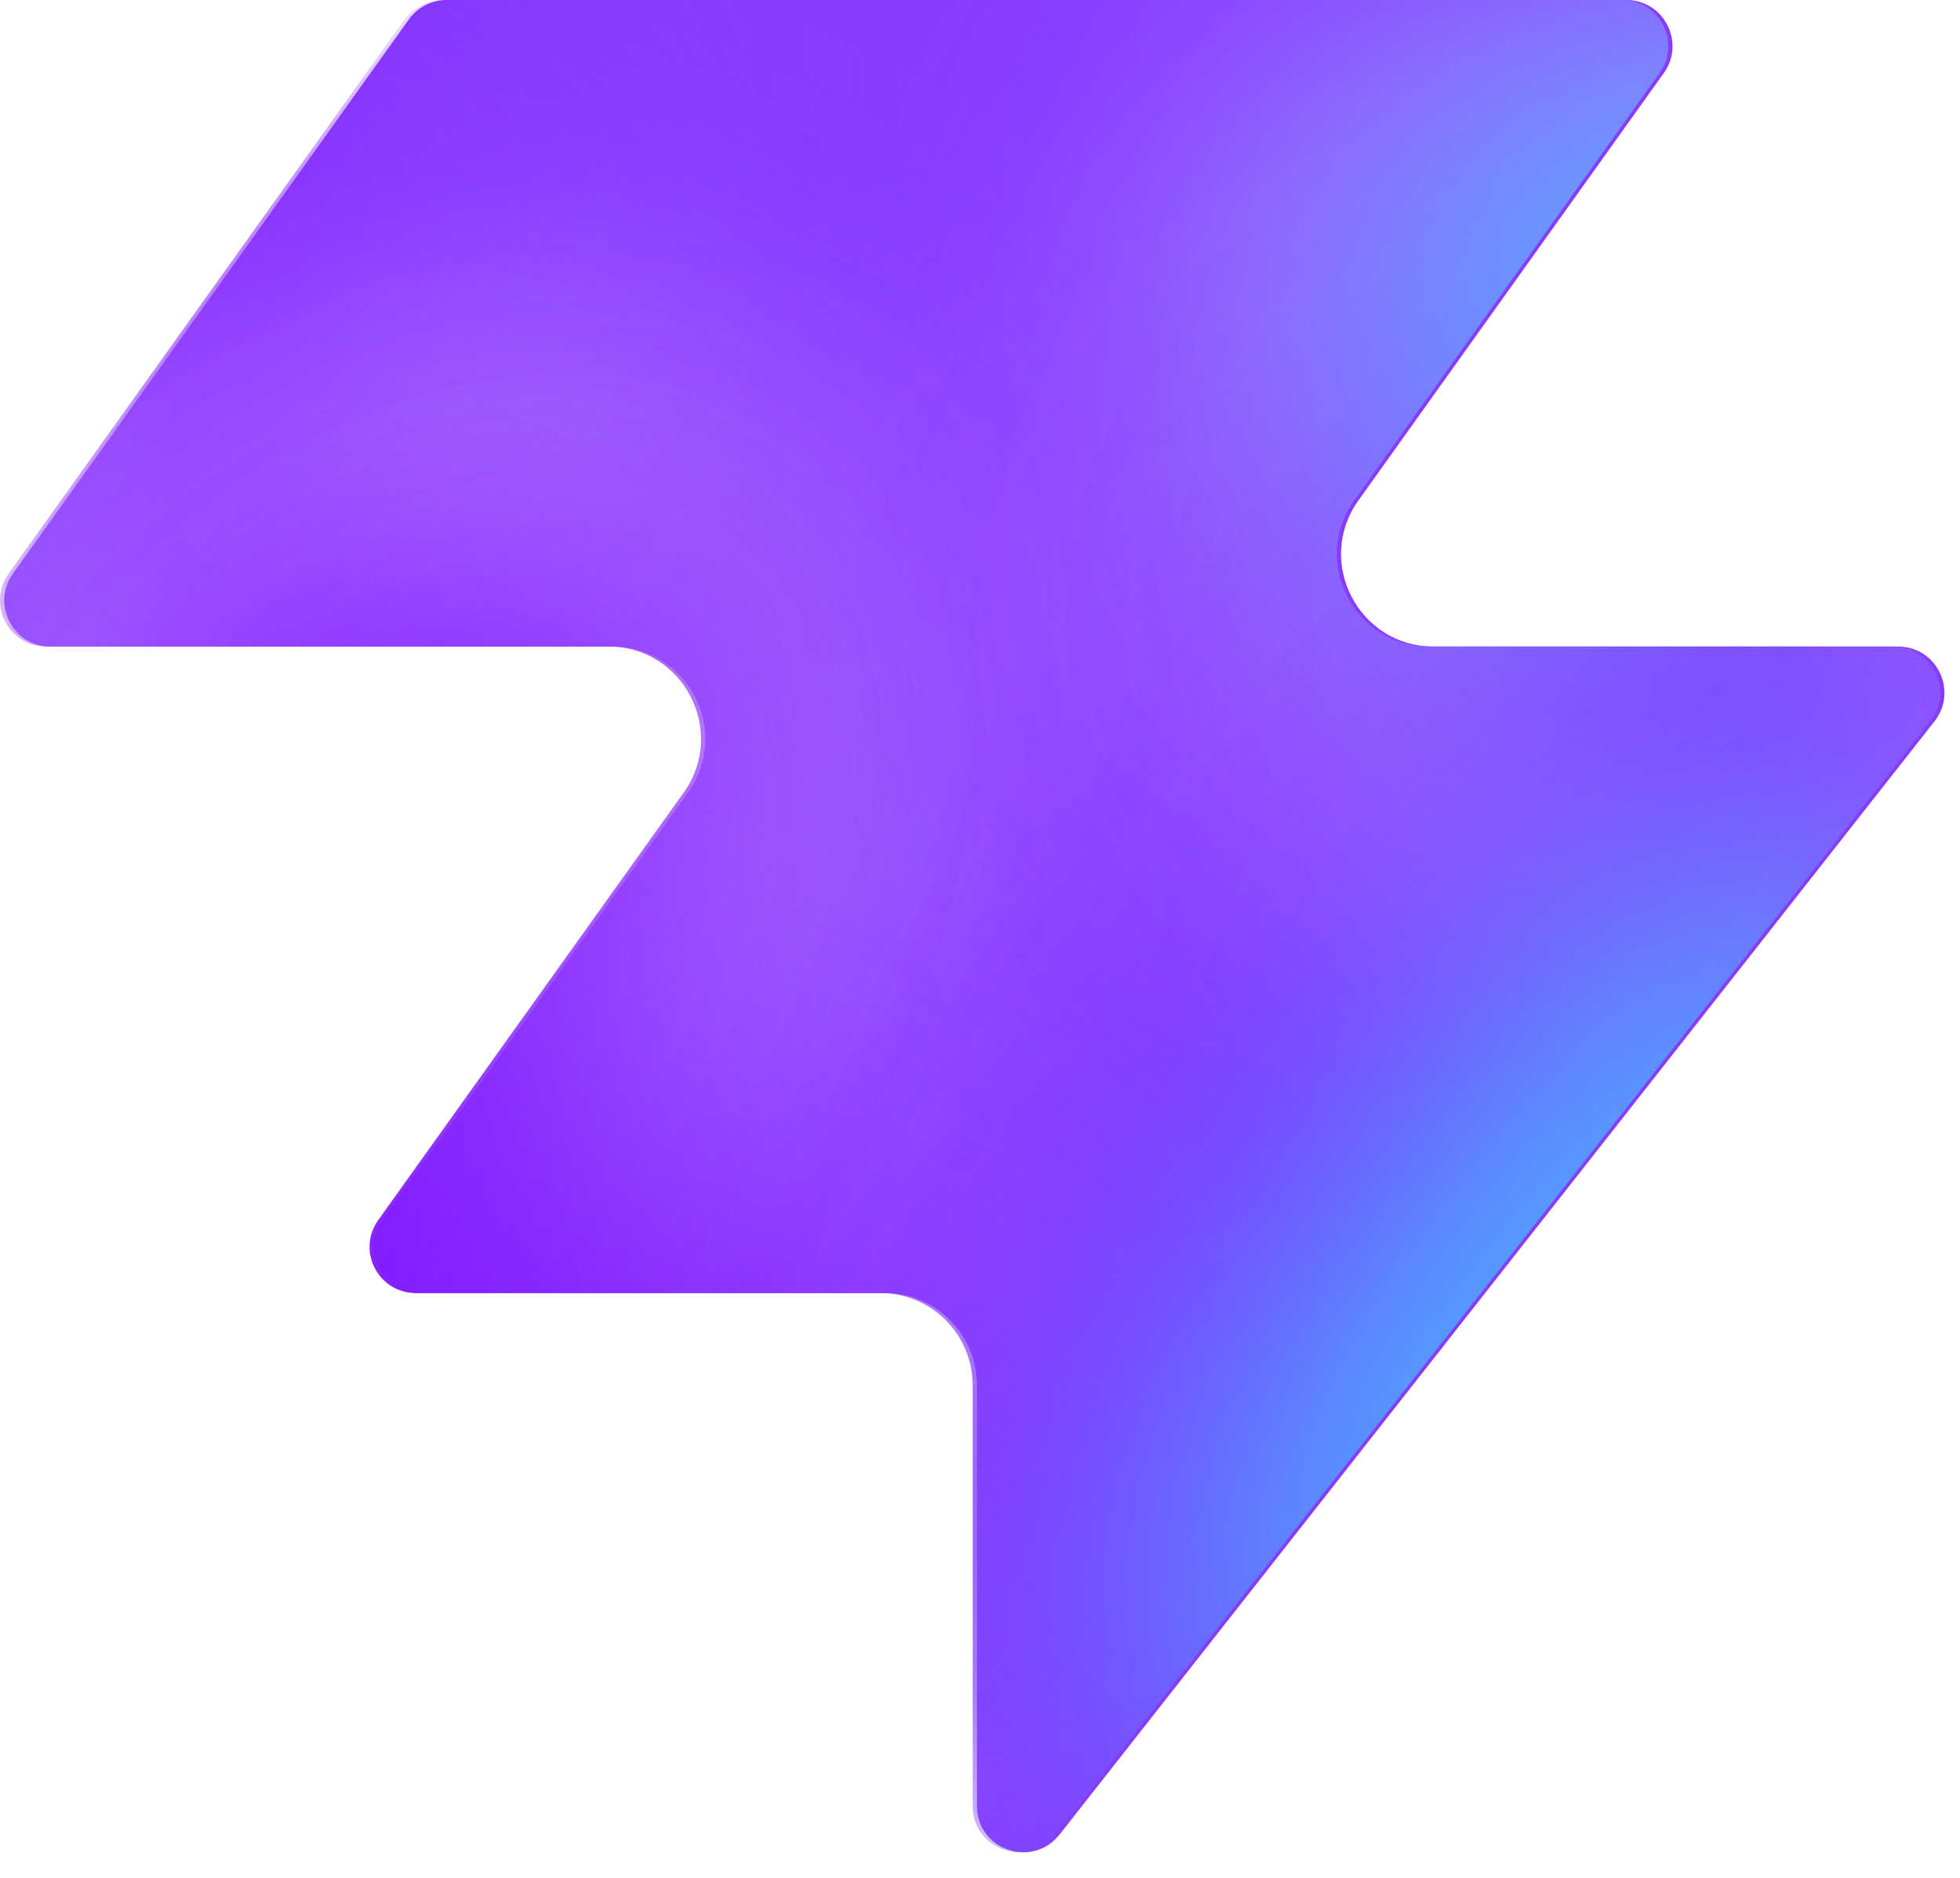
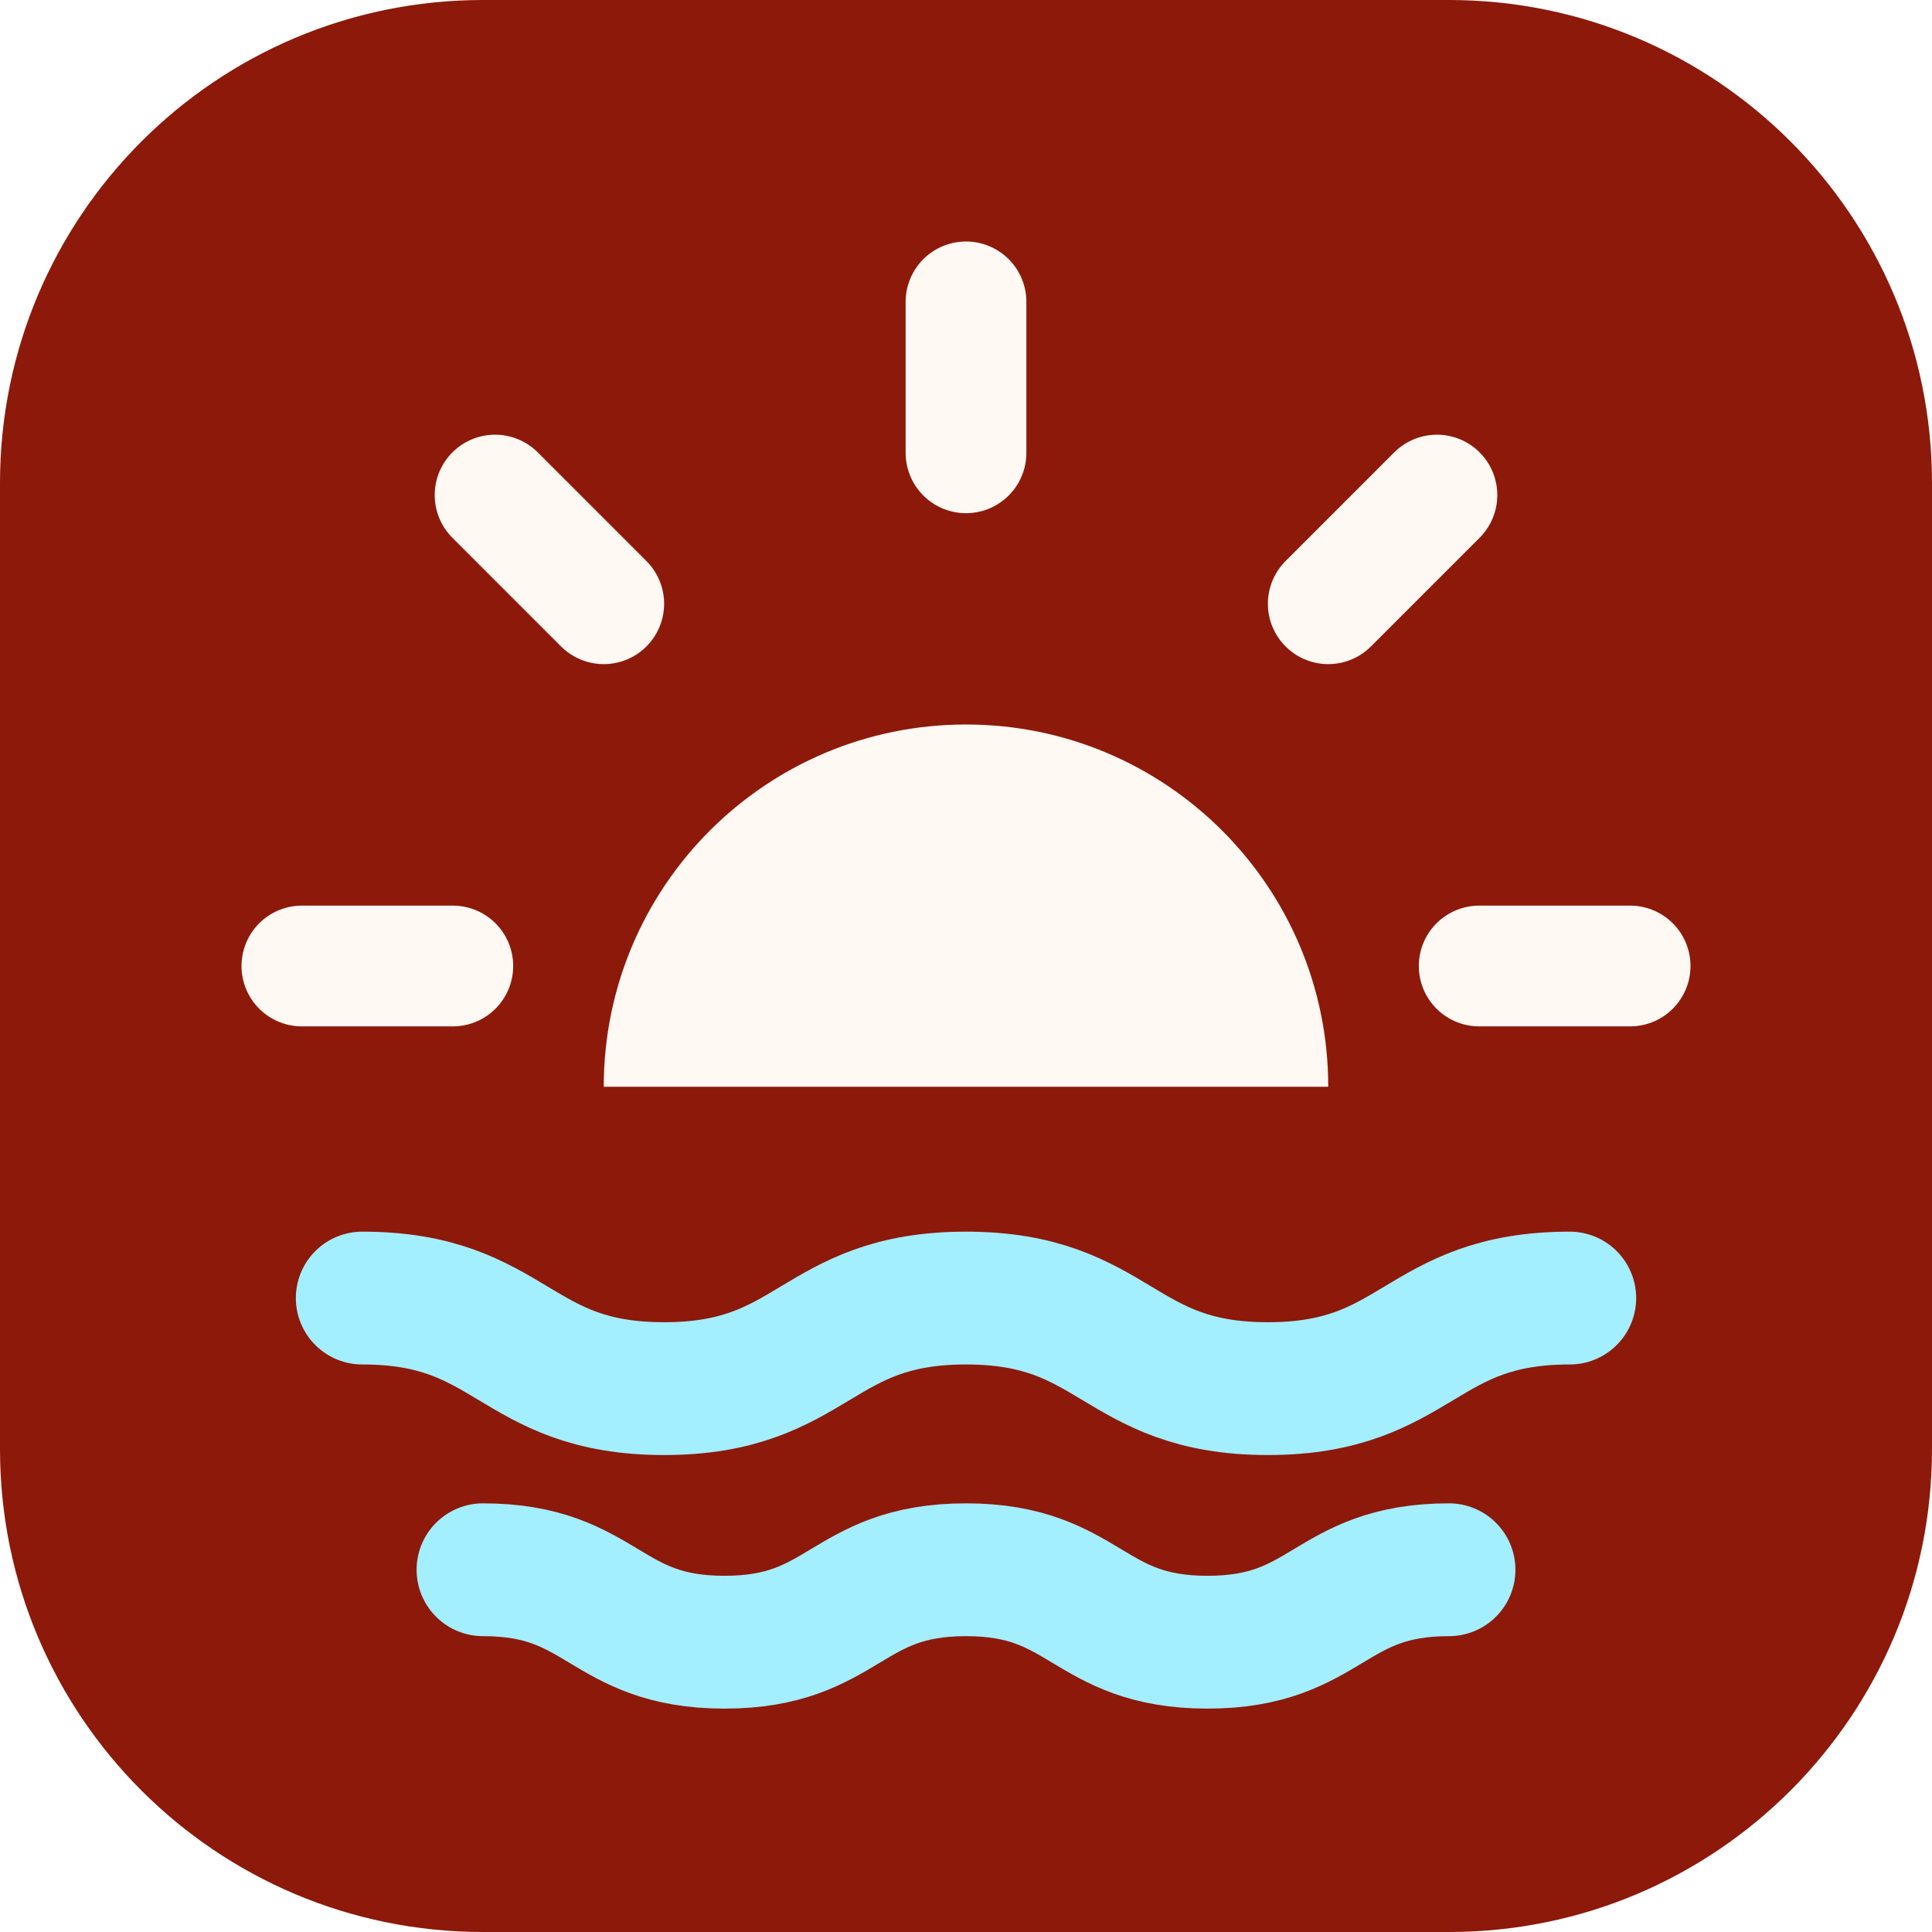
- <svg xmlns="http://www.w3.org/2000/svg" width="48" height="46" fill="none" viewBox="0 0 48 46">
-   <path fill="#863bff" d="M25.946 44.938c-.664.845-2.021.375-2.021-.698V33.937a2.26 2.26 0 0 0-2.262-2.262H10.287c-.92 0-1.456-1.04-.92-1.788l7.48-10.471c1.07-1.497 0-3.578-1.842-3.578H1.237c-.92 0-1.456-1.04-.92-1.788L10.013.474c.214-.297.556-.474.92-.474h28.894c.92 0 1.456 1.04.92 1.788l-7.48 10.471c-1.07 1.498 0 3.579 1.842 3.579h11.377c.943 0 1.473 1.088.89 1.83L25.947 44.94z" style="fill:#863bff;fill:color(display-p3 .525 .23 1);fill-opacity:1" />
-   <mask id="a" width="48" height="46" x="0" y="0" maskUnits="userSpaceOnUse" style="mask-type:alpha">
-     <path fill="#000" d="M25.842 44.938c-.664.844-2.021.375-2.021-.698V33.937a2.26 2.26 0 0 0-2.262-2.262H10.183c-.92 0-1.456-1.04-.92-1.788l7.48-10.471c1.07-1.498 0-3.579-1.842-3.579H1.133c-.92 0-1.456-1.04-.92-1.787L9.91.473c.214-.297.556-.474.92-.474h28.894c.92 0 1.456 1.04.92 1.788l-7.48 10.471c-1.07 1.498 0 3.578 1.842 3.578h11.377c.943 0 1.473 1.088.89 1.832L25.843 44.94z" style="fill:#000;fill-opacity:1" />
-   </mask>
-   <g mask="url(#a)">
-     <g filter="url(#b)">
-       <ellipse cx="5.508" cy="14.704" fill="#ede6ff" rx="5.508" ry="14.704" style="fill:#ede6ff;fill:color(display-p3 .927 .903 1);fill-opacity:1" transform="matrix(.00324 1 1 -.00324 -4.47 31.516)" />
-     </g>
-     <g filter="url(#c)">
-       <ellipse cx="10.399" cy="29.851" fill="#ede6ff" rx="10.399" ry="29.851" style="fill:#ede6ff;fill:color(display-p3 .927 .903 1);fill-opacity:1" transform="matrix(.00324 1 1 -.00324 -39.328 7.883)" />
-     </g>
-     <g filter="url(#d)">
-       <ellipse cx="5.508" cy="30.487" fill="#7e14ff" rx="5.508" ry="30.487" style="fill:#7e14ff;fill:color(display-p3 .492 .077 1);fill-opacity:1" transform="rotate(89.814 -25.913 -14.639)scale(1 -1)" />
-     </g>
-     <g filter="url(#e)">
-       <ellipse cx="5.508" cy="30.599" fill="#7e14ff" rx="5.508" ry="30.599" style="fill:#7e14ff;fill:color(display-p3 .492 .077 1);fill-opacity:1" transform="rotate(89.814 -32.644 -3.334)scale(1 -1)" />
-     </g>
-     <g filter="url(#f)">
-       <ellipse cx="5.508" cy="30.599" fill="#7e14ff" rx="5.508" ry="30.599" style="fill:#7e14ff;fill:color(display-p3 .492 .077 1);fill-opacity:1" transform="matrix(.00324 1 1 -.00324 -34.34 30.47)" />
-     </g>
-     <g filter="url(#g)">
-       <ellipse cx="14.072" cy="22.078" fill="#ede6ff" rx="14.072" ry="22.078" style="fill:#ede6ff;fill:color(display-p3 .927 .903 1);fill-opacity:1" transform="rotate(93.35 24.506 48.493)scale(-1 1)" />
-     </g>
-     <g filter="url(#h)">
-       <ellipse cx="3.47" cy="21.501" fill="#7e14ff" rx="3.47" ry="21.501" style="fill:#7e14ff;fill:color(display-p3 .492 .077 1);fill-opacity:1" transform="rotate(89.009 28.708 47.59)scale(-1 1)" />
-     </g>
-     <g filter="url(#i)">
-       <ellipse cx="3.47" cy="21.501" fill="#7e14ff" rx="3.47" ry="21.501" style="fill:#7e14ff;fill:color(display-p3 .492 .077 1);fill-opacity:1" transform="rotate(89.009 28.708 47.59)scale(-1 1)" />
-     </g>
-     <g filter="url(#j)">
-       <ellipse cx=".387" cy="8.972" fill="#7e14ff" rx="4.407" ry="29.108" style="fill:#7e14ff;fill:color(display-p3 .492 .077 1);fill-opacity:1" transform="rotate(39.51 .387 8.972)" />
-     </g>
-     <g filter="url(#k)">
-       <ellipse cx="47.523" cy="-6.092" fill="#7e14ff" rx="4.407" ry="29.108" style="fill:#7e14ff;fill:color(display-p3 .492 .077 1);fill-opacity:1" transform="rotate(37.892 47.523 -6.092)" />
-     </g>
-     <g filter="url(#l)">
-       <ellipse cx="41.412" cy="6.333" fill="#47bfff" rx="5.971" ry="9.665" style="fill:#47bfff;fill:color(display-p3 .28 .748 1);fill-opacity:1" transform="rotate(37.892 41.412 6.333)" />
-     </g>
-     <g filter="url(#m)">
-       <ellipse cx="-1.879" cy="38.332" fill="#7e14ff" rx="4.407" ry="29.108" style="fill:#7e14ff;fill:color(display-p3 .492 .077 1);fill-opacity:1" transform="rotate(37.892 -1.88 38.332)" />
-     </g>
-     <g filter="url(#n)">
-       <ellipse cx="-1.879" cy="38.332" fill="#7e14ff" rx="4.407" ry="29.108" style="fill:#7e14ff;fill:color(display-p3 .492 .077 1);fill-opacity:1" transform="rotate(37.892 -1.88 38.332)" />
-     </g>
-     <g filter="url(#o)">
-       <ellipse cx="35.651" cy="29.907" fill="#7e14ff" rx="4.407" ry="29.108" style="fill:#7e14ff;fill:color(display-p3 .492 .077 1);fill-opacity:1" transform="rotate(37.892 35.651 29.907)" />
-     </g>
-     <g filter="url(#p)">
-       <ellipse cx="38.418" cy="32.4" fill="#47bfff" rx="5.971" ry="15.297" style="fill:#47bfff;fill:color(display-p3 .28 .748 1);fill-opacity:1" transform="rotate(37.892 38.418 32.4)" />
-     </g>
+ <svg xmlns="http://www.w3.org/2000/svg" viewBox="0 0 32 32">
+   <rect width="32" height="32" rx="8" fill="#8d190a" />
+   <g stroke="#fff8f3" stroke-width="2" stroke-linecap="round">
+     <path d="M16 5v2.5" />
+     <path d="M8.2 8.2l1.8 1.8" />
+     <path d="M23.8 8.2L22 10" />
+     <path d="M5 16h2.5" />
+     <path d="M27 16h-2.5" />
  </g>
-   <defs>
-     <filter id="b" width="60.045" height="41.654" x="-19.77" y="16.149" color-interpolation-filters="sRGB" filterUnits="userSpaceOnUse">
-       <feFlood flood-opacity="0" result="BackgroundImageFix" />
-       <feBlend in="SourceGraphic" in2="BackgroundImageFix" result="shape" />
-       <feGaussianBlur result="effect1_foregroundBlur_2002_17158" stdDeviation="7.659" />
-     </filter>
-     <filter id="c" width="90.34" height="51.437" x="-54.613" y="-7.533" color-interpolation-filters="sRGB" filterUnits="userSpaceOnUse">
-       <feFlood flood-opacity="0" result="BackgroundImageFix" />
-       <feBlend in="SourceGraphic" in2="BackgroundImageFix" result="shape" />
-       <feGaussianBlur result="effect1_foregroundBlur_2002_17158" stdDeviation="7.659" />
-     </filter>
-     <filter id="d" width="79.355" height="29.4" x="-49.64" y="2.03" color-interpolation-filters="sRGB" filterUnits="userSpaceOnUse">
-       <feFlood flood-opacity="0" result="BackgroundImageFix" />
-       <feBlend in="SourceGraphic" in2="BackgroundImageFix" result="shape" />
-       <feGaussianBlur result="effect1_foregroundBlur_2002_17158" stdDeviation="4.596" />
-     </filter>
-     <filter id="e" width="79.579" height="29.4" x="-45.045" y="20.029" color-interpolation-filters="sRGB" filterUnits="userSpaceOnUse">
-       <feFlood flood-opacity="0" result="BackgroundImageFix" />
-       <feBlend in="SourceGraphic" in2="BackgroundImageFix" result="shape" />
-       <feGaussianBlur result="effect1_foregroundBlur_2002_17158" stdDeviation="4.596" />
-     </filter>
-     <filter id="f" width="79.579" height="29.4" x="-43.513" y="21.178" color-interpolation-filters="sRGB" filterUnits="userSpaceOnUse">
-       <feFlood flood-opacity="0" result="BackgroundImageFix" />
-       <feBlend in="SourceGraphic" in2="BackgroundImageFix" result="shape" />
-       <feGaussianBlur result="effect1_foregroundBlur_2002_17158" stdDeviation="4.596" />
-     </filter>
-     <filter id="g" width="74.749" height="58.852" x="15.756" y="-17.901" color-interpolation-filters="sRGB" filterUnits="userSpaceOnUse">
-       <feFlood flood-opacity="0" result="BackgroundImageFix" />
-       <feBlend in="SourceGraphic" in2="BackgroundImageFix" result="shape" />
-       <feGaussianBlur result="effect1_foregroundBlur_2002_17158" stdDeviation="7.659" />
-     </filter>
-     <filter id="h" width="61.377" height="25.362" x="23.548" y="2.284" color-interpolation-filters="sRGB" filterUnits="userSpaceOnUse">
-       <feFlood flood-opacity="0" result="BackgroundImageFix" />
-       <feBlend in="SourceGraphic" in2="BackgroundImageFix" result="shape" />
-       <feGaussianBlur result="effect1_foregroundBlur_2002_17158" stdDeviation="4.596" />
-     </filter>
-     <filter id="i" width="61.377" height="25.362" x="23.548" y="2.284" color-interpolation-filters="sRGB" filterUnits="userSpaceOnUse">
-       <feFlood flood-opacity="0" result="BackgroundImageFix" />
-       <feBlend in="SourceGraphic" in2="BackgroundImageFix" result="shape" />
-       <feGaussianBlur result="effect1_foregroundBlur_2002_17158" stdDeviation="4.596" />
-     </filter>
-     <filter id="j" width="56.045" height="63.649" x="-27.636" y="-22.853" color-interpolation-filters="sRGB" filterUnits="userSpaceOnUse">
-       <feFlood flood-opacity="0" result="BackgroundImageFix" />
-       <feBlend in="SourceGraphic" in2="BackgroundImageFix" result="shape" />
-       <feGaussianBlur result="effect1_foregroundBlur_2002_17158" stdDeviation="4.596" />
-     </filter>
-     <filter id="k" width="54.814" height="64.646" x="20.116" y="-38.415" color-interpolation-filters="sRGB" filterUnits="userSpaceOnUse">
-       <feFlood flood-opacity="0" result="BackgroundImageFix" />
-       <feBlend in="SourceGraphic" in2="BackgroundImageFix" result="shape" />
-       <feGaussianBlur result="effect1_foregroundBlur_2002_17158" stdDeviation="4.596" />
-     </filter>
-     <filter id="l" width="33.541" height="35.313" x="24.641" y="-11.323" color-interpolation-filters="sRGB" filterUnits="userSpaceOnUse">
-       <feFlood flood-opacity="0" result="BackgroundImageFix" />
-       <feBlend in="SourceGraphic" in2="BackgroundImageFix" result="shape" />
-       <feGaussianBlur result="effect1_foregroundBlur_2002_17158" stdDeviation="4.596" />
-     </filter>
-     <filter id="m" width="54.814" height="64.646" x="-29.286" y="6.009" color-interpolation-filters="sRGB" filterUnits="userSpaceOnUse">
-       <feFlood flood-opacity="0" result="BackgroundImageFix" />
-       <feBlend in="SourceGraphic" in2="BackgroundImageFix" result="shape" />
-       <feGaussianBlur result="effect1_foregroundBlur_2002_17158" stdDeviation="4.596" />
-     </filter>
-     <filter id="n" width="54.814" height="64.646" x="-29.286" y="6.009" color-interpolation-filters="sRGB" filterUnits="userSpaceOnUse">
-       <feFlood flood-opacity="0" result="BackgroundImageFix" />
-       <feBlend in="SourceGraphic" in2="BackgroundImageFix" result="shape" />
-       <feGaussianBlur result="effect1_foregroundBlur_2002_17158" stdDeviation="4.596" />
-     </filter>
-     <filter id="o" width="54.814" height="64.646" x="8.244" y="-2.416" color-interpolation-filters="sRGB" filterUnits="userSpaceOnUse">
-       <feFlood flood-opacity="0" result="BackgroundImageFix" />
-       <feBlend in="SourceGraphic" in2="BackgroundImageFix" result="shape" />
-       <feGaussianBlur result="effect1_foregroundBlur_2002_17158" stdDeviation="4.596" />
-     </filter>
-     <filter id="p" width="39.409" height="43.623" x="18.713" y="10.588" color-interpolation-filters="sRGB" filterUnits="userSpaceOnUse">
-       <feFlood flood-opacity="0" result="BackgroundImageFix" />
-       <feBlend in="SourceGraphic" in2="BackgroundImageFix" result="shape" />
-       <feGaussianBlur result="effect1_foregroundBlur_2002_17158" stdDeviation="4.596" />
-     </filter>
-   </defs>
+   <path d="M10 18a6 6 0 0 1 12 0z" fill="#fff8f3" />
+   <g fill="none" stroke="#a3eeff" stroke-width="2.2" stroke-linecap="round">
+     <path d="M6 21.5c2.5 0 2.5 1.5 5 1.5s2.5-1.5 5-1.5 2.5 1.5 5 1.5 2.5-1.5 5-1.5" />
+     <path d="M8 26c2 0 2 1.2 4 1.2s2-1.2 4-1.2 2 1.2 4 1.2 2-1.2 4-1.2" />
+   </g>
</svg>
